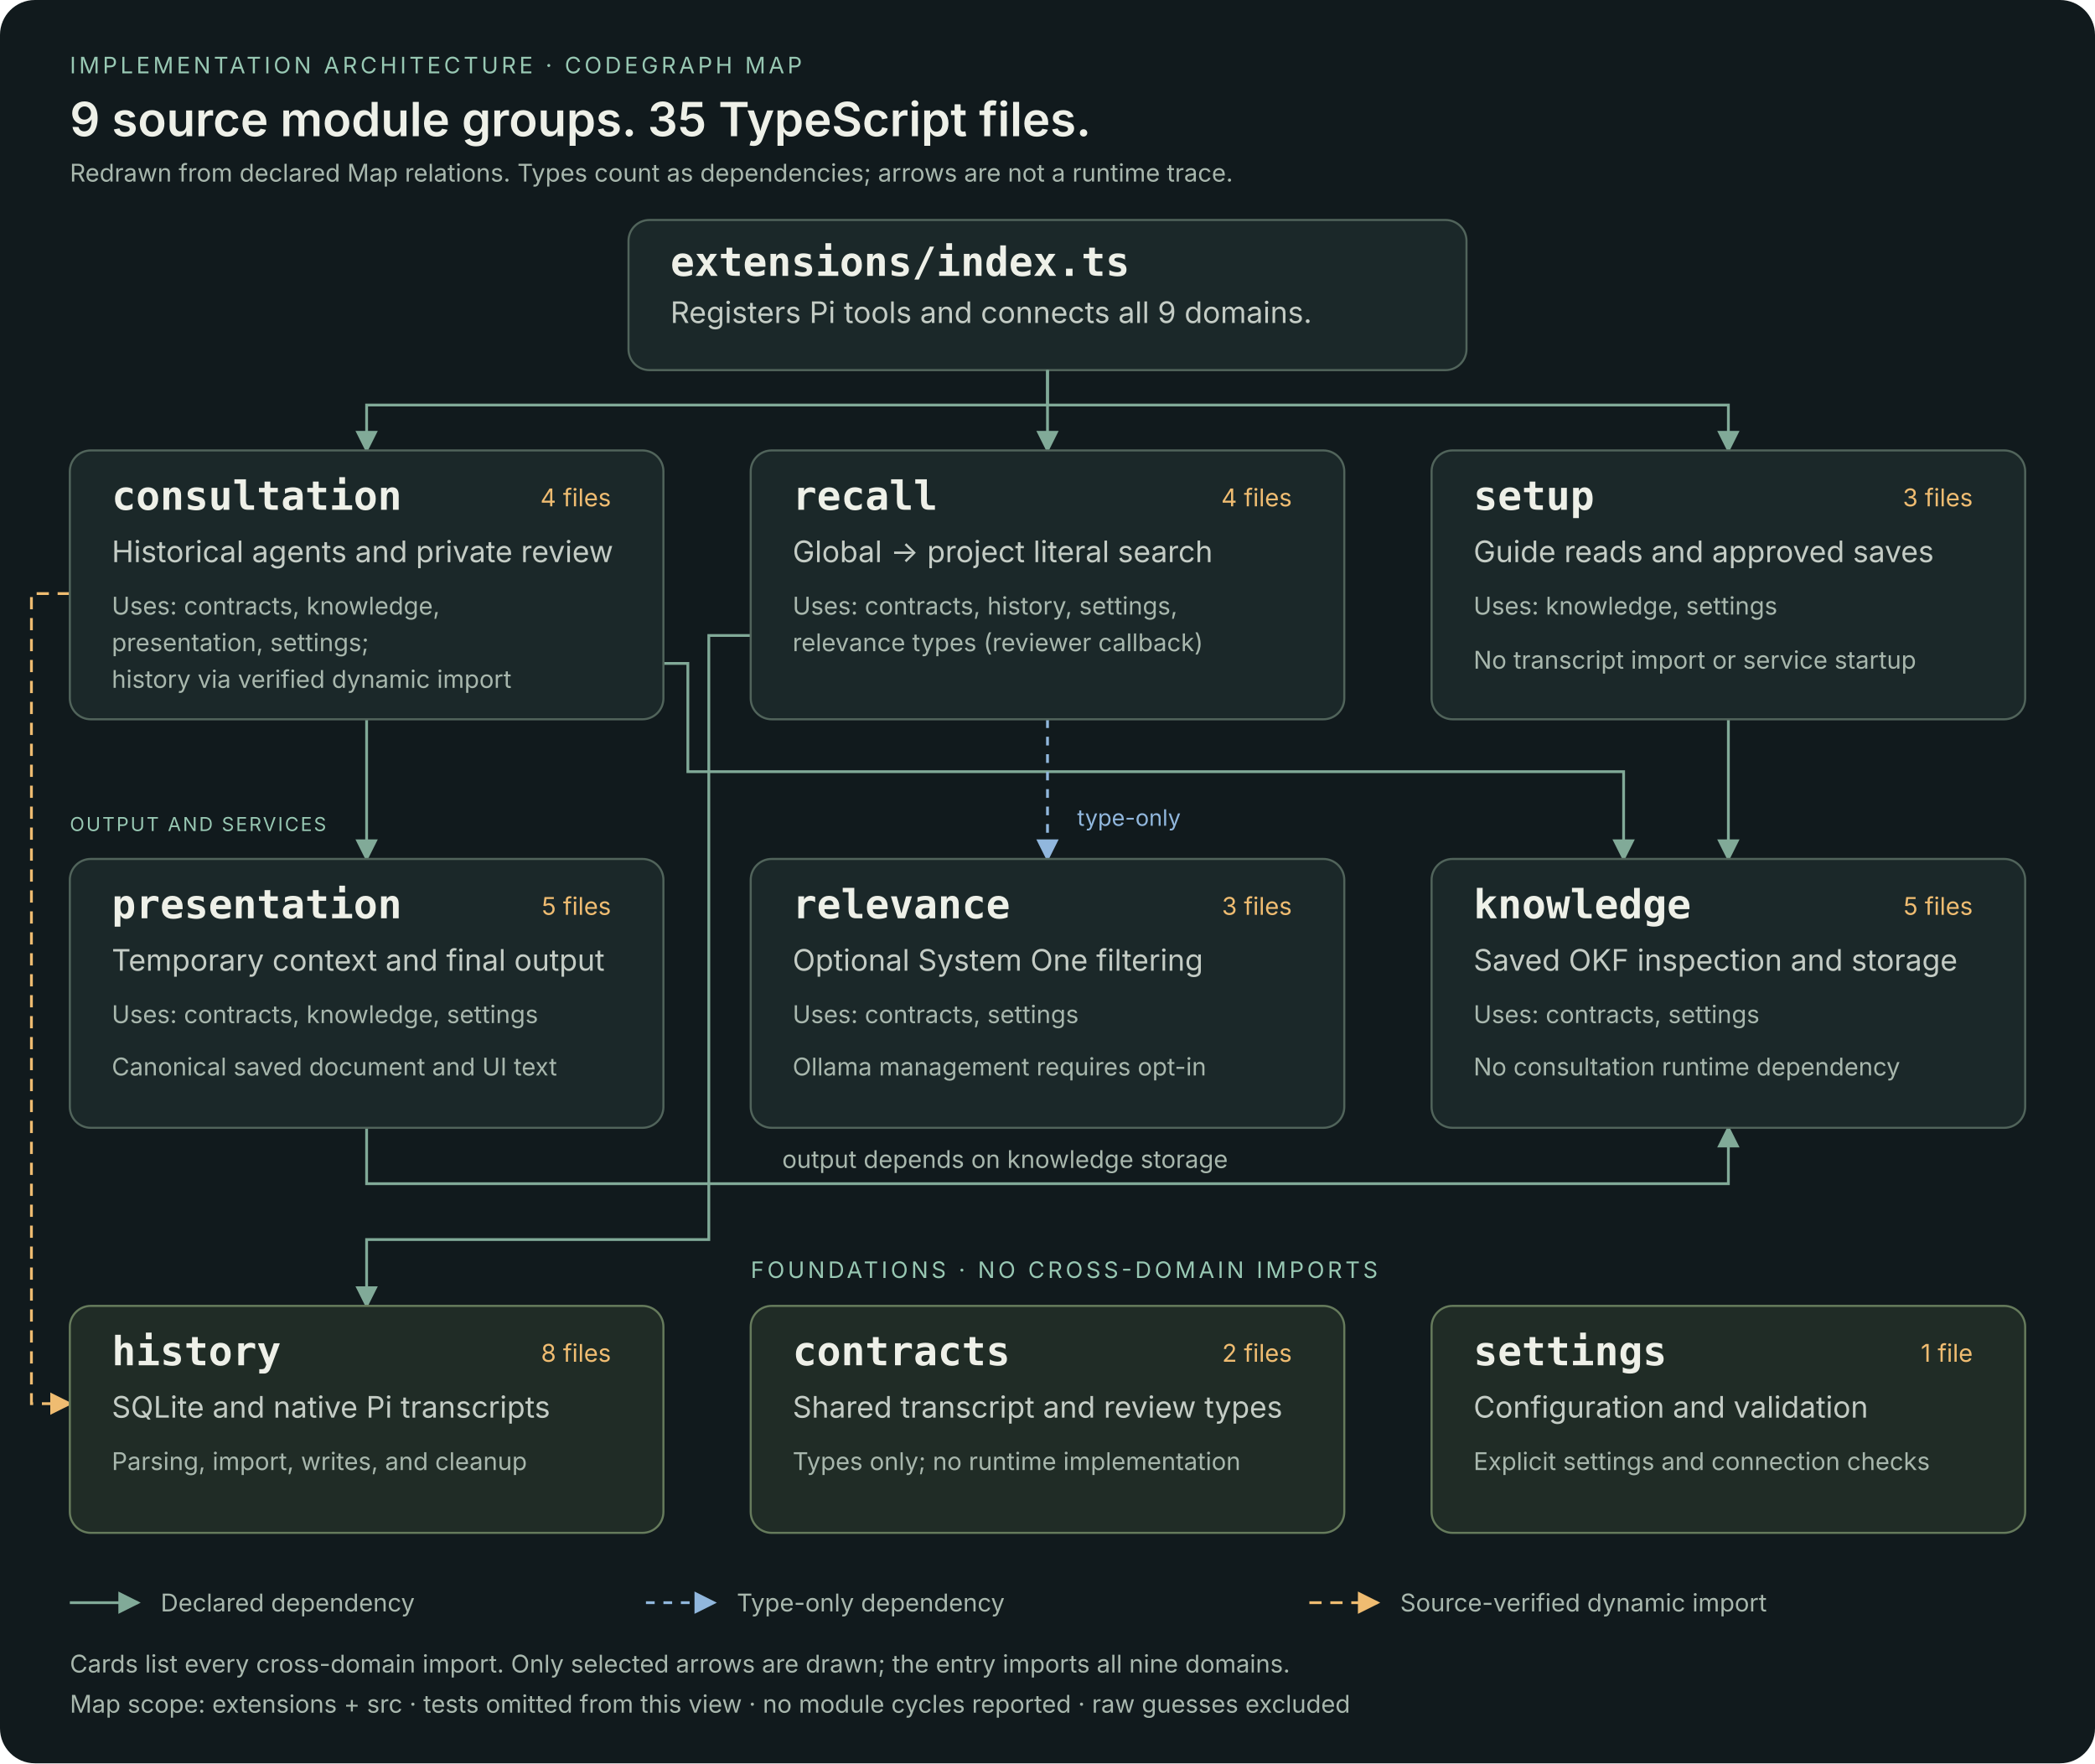
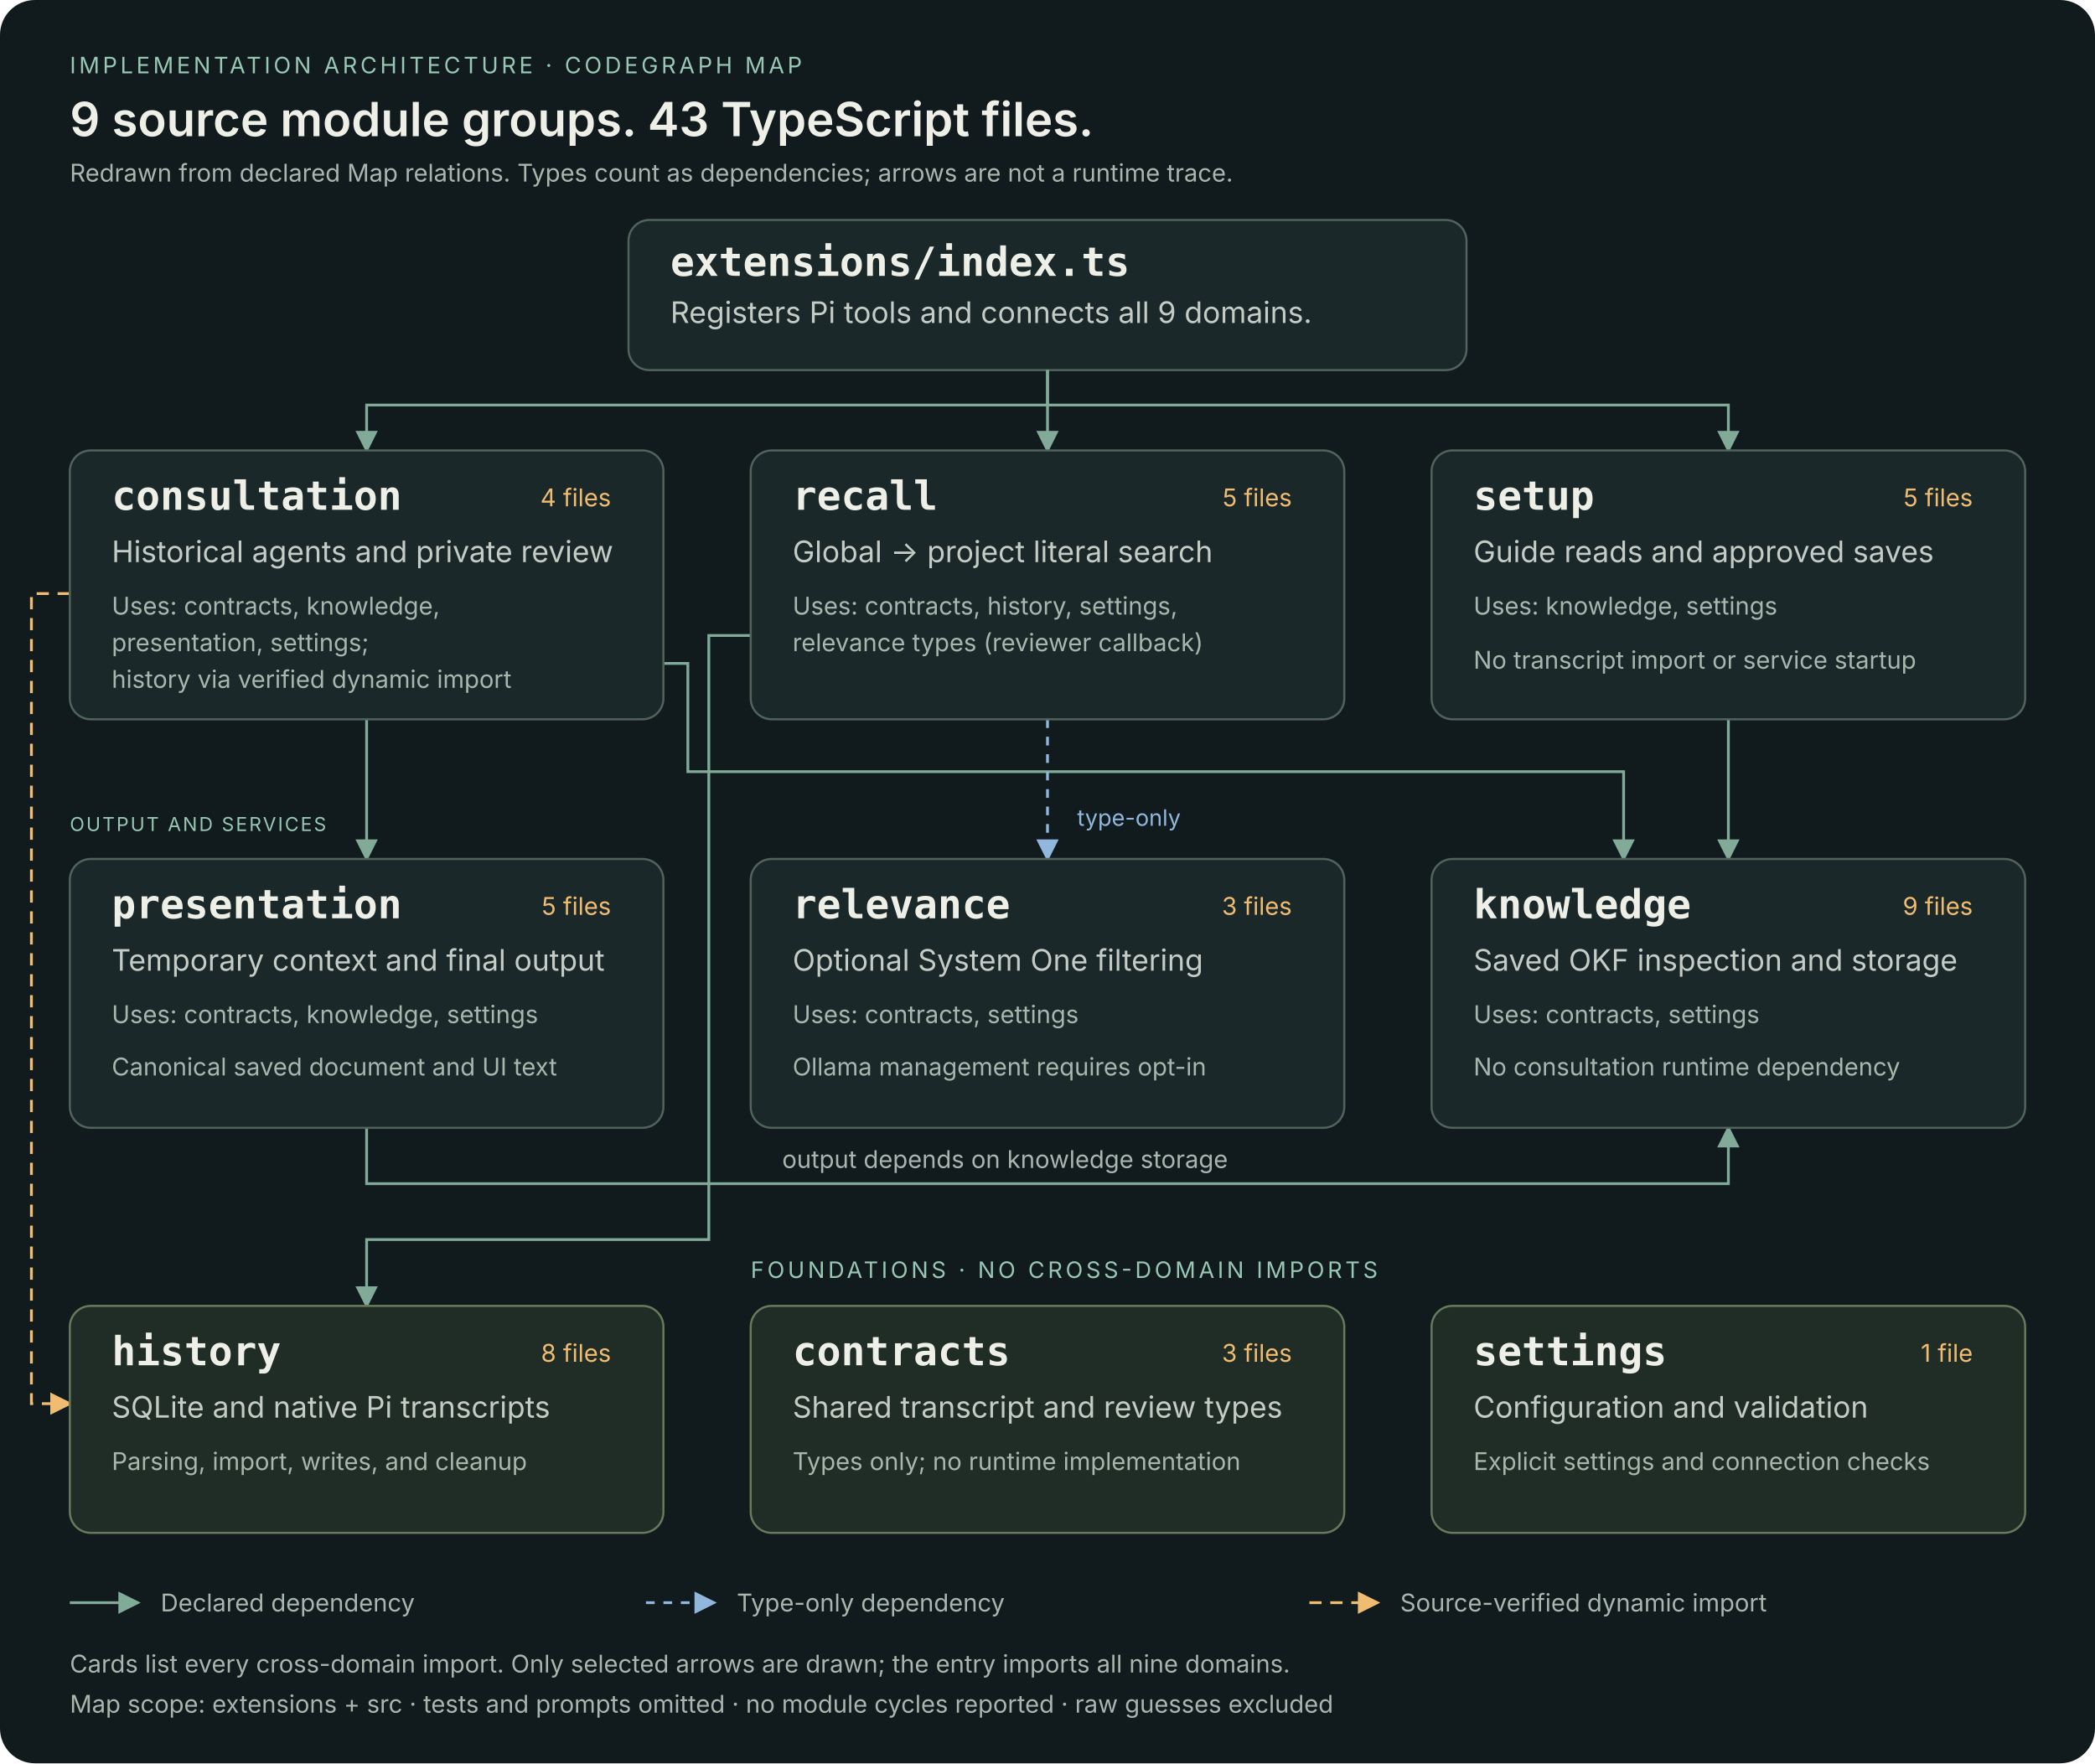
<svg xmlns="http://www.w3.org/2000/svg" width="1200" height="1010" viewBox="0 0 1200 1010" role="img" aria-labelledby="title description">
  <defs>
    <marker id="arrow" markerWidth="8" markerHeight="8" refX="7" refY="4" orient="auto">
      <path d="M0 0L8 4L0 8Z" fill="#81aa98" />
    </marker>
    <marker id="type-arrow" markerWidth="8" markerHeight="8" refX="7" refY="4" orient="auto">
      <path d="M0 0L8 4L0 8Z" fill="#91b7dd" />
    </marker>
    <marker id="dynamic-arrow" markerWidth="8" markerHeight="8" refX="7" refY="4" orient="auto">
      <path d="M0 0L8 4L0 8Z" fill="#efbc71" />
    </marker>
    <style>
      text { font-family: system-ui, -apple-system, sans-serif; fill: #eef0e8; }
      .mono { font-family: ui-monospace, SFMono-Regular, Consolas, monospace; }
      .section { font-size: 13px; letter-spacing: 1.8px; fill: #98c8b3; }
      .name { font-size: 23px; font-weight: 600; }
      .count { font-size: 14px; fill: #efbc71; }
      .body { font-size: 17px; fill: #c4ccc5; }
      .uses { font-size: 14px; fill: #a8b7ad; }
      .card { fill: #1b2829; stroke: #51645b; stroke-width: 1.2; }
      .foundation { fill: #202c26; stroke: #667b5c; stroke-width: 1.2; }
      .edge { fill: none; stroke: #81aa98; stroke-width: 1.6; marker-end: url(#arrow); }
      .type-edge { fill: none; stroke: #91b7dd; stroke-width: 1.6; stroke-dasharray: 5 5; marker-end: url(#type-arrow); }
      .dynamic-edge { fill: none; stroke: #efbc71; stroke-width: 1.6; stroke-dasharray: 7 5; marker-end: url(#dynamic-arrow); }
    </style>
  </defs>
  <rect width="1200" height="1010" rx="20" fill="#111a1d" />
  <text x="40" y="42" class="section">IMPLEMENTATION ARCHITECTURE · CODEGRAPH MAP</text>
-   <text x="40" y="78" font-size="27" font-weight="600">9 source module groups. 35 TypeScript files.</text>
+   <text x="40" y="78" font-size="27" font-weight="600">9 source module groups. 43 TypeScript files.</text>
  <text x="40" y="104" class="uses">Redrawn from declared Map relations. Types count as dependencies; arrows are not a runtime trace.</text>
  <g data-module="extensions/index.ts" data-files="1" data-dependencies="consultation contracts history knowledge presentation recall relevance settings setup">
    <rect x="360" y="126" width="480" height="86" rx="12" class="card" />
    <text x="384" y="158" class="name mono">extensions/index.ts</text>
    <text x="384" y="185" class="body">Registers Pi tools and connects all 9 domains.</text>
  </g>
  <path d="M600 212V232H210V258" class="edge" data-source="extensions/index.ts" data-target="src/consultation" />
  <path d="M600 212V258" class="edge" data-source="extensions/index.ts" data-target="src/recall" />
  <path d="M600 232H990V258" class="edge" data-source="extensions/index.ts" data-target="src/setup" />
  <path d="M210 412V492" class="edge" data-source="src/consultation" data-target="src/presentation" />
  <path d="M380 380H394V442H930V492" class="edge" data-source="src/consultation" data-target="src/knowledge" />
  <path d="M600 412V492" class="type-edge" data-source="src/recall" data-target="src/relevance" />
  <path d="M430 364H406V710H210V748" class="edge" data-source="src/recall" data-target="src/history" />
  <path d="M990 412V492" class="edge" data-source="src/setup" data-target="src/knowledge" />
  <path d="M210 646V678H990V646" class="edge" data-source="src/presentation" data-target="src/knowledge" />
  <path d="M40 340H18V804H40" class="dynamic-edge" data-source="src/consultation" data-target="src/history" />
  <text x="617" y="473" font-size="13" fill="#91b7dd" style="fill:#91b7dd">type-only</text>
  <text x="448" y="669" class="uses">output depends on knowledge storage</text>
  <g data-module="src/consultation" data-files="4" data-dependencies="contracts history knowledge presentation settings">
    <rect x="40" y="258" width="340" height="154" rx="12" class="card" />
    <text x="64" y="292" class="name mono">consultation</text>
    <text x="350" y="290" text-anchor="end" class="count">4 files</text>
    <text x="64" y="322" class="body">Historical agents and private review</text>
    <text x="64" y="352" class="uses">Uses: contracts, knowledge,</text>
    <text x="64" y="373" class="uses">presentation, settings;</text>
    <text x="64" y="394" class="uses">history via verified dynamic import</text>
  </g>
-   <g data-module="src/recall" data-files="4" data-dependencies="contracts history relevance settings">
+   <g data-module="src/recall" data-files="5" data-dependencies="contracts history relevance settings">
    <rect x="430" y="258" width="340" height="154" rx="12" class="card" />
    <text x="454" y="292" class="name mono">recall</text>
-     <text x="740" y="290" text-anchor="end" class="count">4 files</text>
+     <text x="740" y="290" text-anchor="end" class="count">5 files</text>
    <text x="454" y="322" class="body">Global → project literal search</text>
    <text x="454" y="352" class="uses">Uses: contracts, history, settings,</text>
    <text x="454" y="373" class="uses">relevance types (reviewer callback)</text>
  </g>
-   <g data-module="src/setup" data-files="3" data-dependencies="knowledge settings">
+   <g data-module="src/setup" data-files="5" data-dependencies="knowledge settings">
    <rect x="820" y="258" width="340" height="154" rx="12" class="card" />
    <text x="844" y="292" class="name mono">setup</text>
-     <text x="1130" y="290" text-anchor="end" class="count">3 files</text>
+     <text x="1130" y="290" text-anchor="end" class="count">5 files</text>
    <text x="844" y="322" class="body">Guide reads and approved saves</text>
    <text x="844" y="352" class="uses">Uses: knowledge, settings</text>
    <text x="844" y="383" class="uses">No transcript import or service startup</text>
  </g>
  <text x="40" y="476" class="section" style="font-size:11px;letter-spacing:1px">OUTPUT AND SERVICES</text>
  <g data-module="src/presentation" data-files="5" data-dependencies="contracts knowledge settings">
    <rect x="40" y="492" width="340" height="154" rx="12" class="card" />
    <text x="64" y="526" class="name mono">presentation</text>
    <text x="350" y="524" text-anchor="end" class="count">5 files</text>
    <text x="64" y="556" class="body">Temporary context and final output</text>
    <text x="64" y="586" class="uses">Uses: contracts, knowledge, settings</text>
    <text x="64" y="616" class="uses">Canonical saved document and UI text</text>
  </g>
  <g data-module="src/relevance" data-files="3" data-dependencies="contracts settings">
    <rect x="430" y="492" width="340" height="154" rx="12" class="card" />
    <text x="454" y="526" class="name mono">relevance</text>
    <text x="740" y="524" text-anchor="end" class="count">3 files</text>
    <text x="454" y="556" class="body">Optional System One filtering</text>
    <text x="454" y="586" class="uses">Uses: contracts, settings</text>
    <text x="454" y="616" class="uses">Ollama management requires opt-in</text>
  </g>
-   <g data-module="src/knowledge" data-files="5" data-dependencies="contracts settings">
+   <g data-module="src/knowledge" data-files="9" data-dependencies="contracts settings">
    <rect x="820" y="492" width="340" height="154" rx="12" class="card" />
    <text x="844" y="526" class="name mono">knowledge</text>
-     <text x="1130" y="524" text-anchor="end" class="count">5 files</text>
+     <text x="1130" y="524" text-anchor="end" class="count">9 files</text>
    <text x="844" y="556" class="body">Saved OKF inspection and storage</text>
    <text x="844" y="586" class="uses">Uses: contracts, settings</text>
    <text x="844" y="616" class="uses">No consultation runtime dependency</text>
  </g>
  <text x="430" y="732" class="section">FOUNDATIONS · NO CROSS-DOMAIN IMPORTS</text>
  <g data-module="src/history" data-files="8" data-dependencies="">
    <rect x="40" y="748" width="340" height="130" rx="12" class="foundation" />
    <text x="64" y="782" class="name mono">history</text>
    <text x="350" y="780" text-anchor="end" class="count">8 files</text>
    <text x="64" y="812" class="body">SQLite and native Pi transcripts</text>
    <text x="64" y="842" class="uses">Parsing, import, writes, and cleanup</text>
  </g>
-   <g data-module="src/contracts" data-files="2" data-dependencies="">
+   <g data-module="src/contracts" data-files="3" data-dependencies="">
    <rect x="430" y="748" width="340" height="130" rx="12" class="foundation" />
    <text x="454" y="782" class="name mono">contracts</text>
-     <text x="740" y="780" text-anchor="end" class="count">2 files</text>
+     <text x="740" y="780" text-anchor="end" class="count">3 files</text>
    <text x="454" y="812" class="body">Shared transcript and review types</text>
    <text x="454" y="842" class="uses">Types only; no runtime implementation</text>
  </g>
  <g data-module="src/settings" data-files="1" data-dependencies="">
    <rect x="820" y="748" width="340" height="130" rx="12" class="foundation" />
    <text x="844" y="782" class="name mono">settings</text>
    <text x="1130" y="780" text-anchor="end" class="count">1 file</text>
    <text x="844" y="812" class="body">Configuration and validation</text>
    <text x="844" y="842" class="uses">Explicit settings and connection checks</text>
  </g>
  <path d="M40 918H79" class="edge" />
  <text x="92" y="923" class="uses">Declared dependency</text>
  <path d="M370 918H409" class="type-edge" />
  <text x="422" y="923" class="uses">Type-only dependency</text>
  <path d="M750 918H789" class="dynamic-edge" />
  <text x="802" y="923" class="uses">Source-verified dynamic import</text>
  <text x="40" y="958" class="uses">Cards list every cross-domain import. Only selected arrows are drawn; the entry imports all nine domains.</text>
-   <text x="40" y="981" class="uses">Map scope: extensions + src · tests omitted from this view · no module cycles reported · raw guesses excluded</text>
+   <text x="40" y="981" class="uses">Map scope: extensions + src · tests and prompts omitted · no module cycles reported · raw guesses excluded</text>
</svg>
